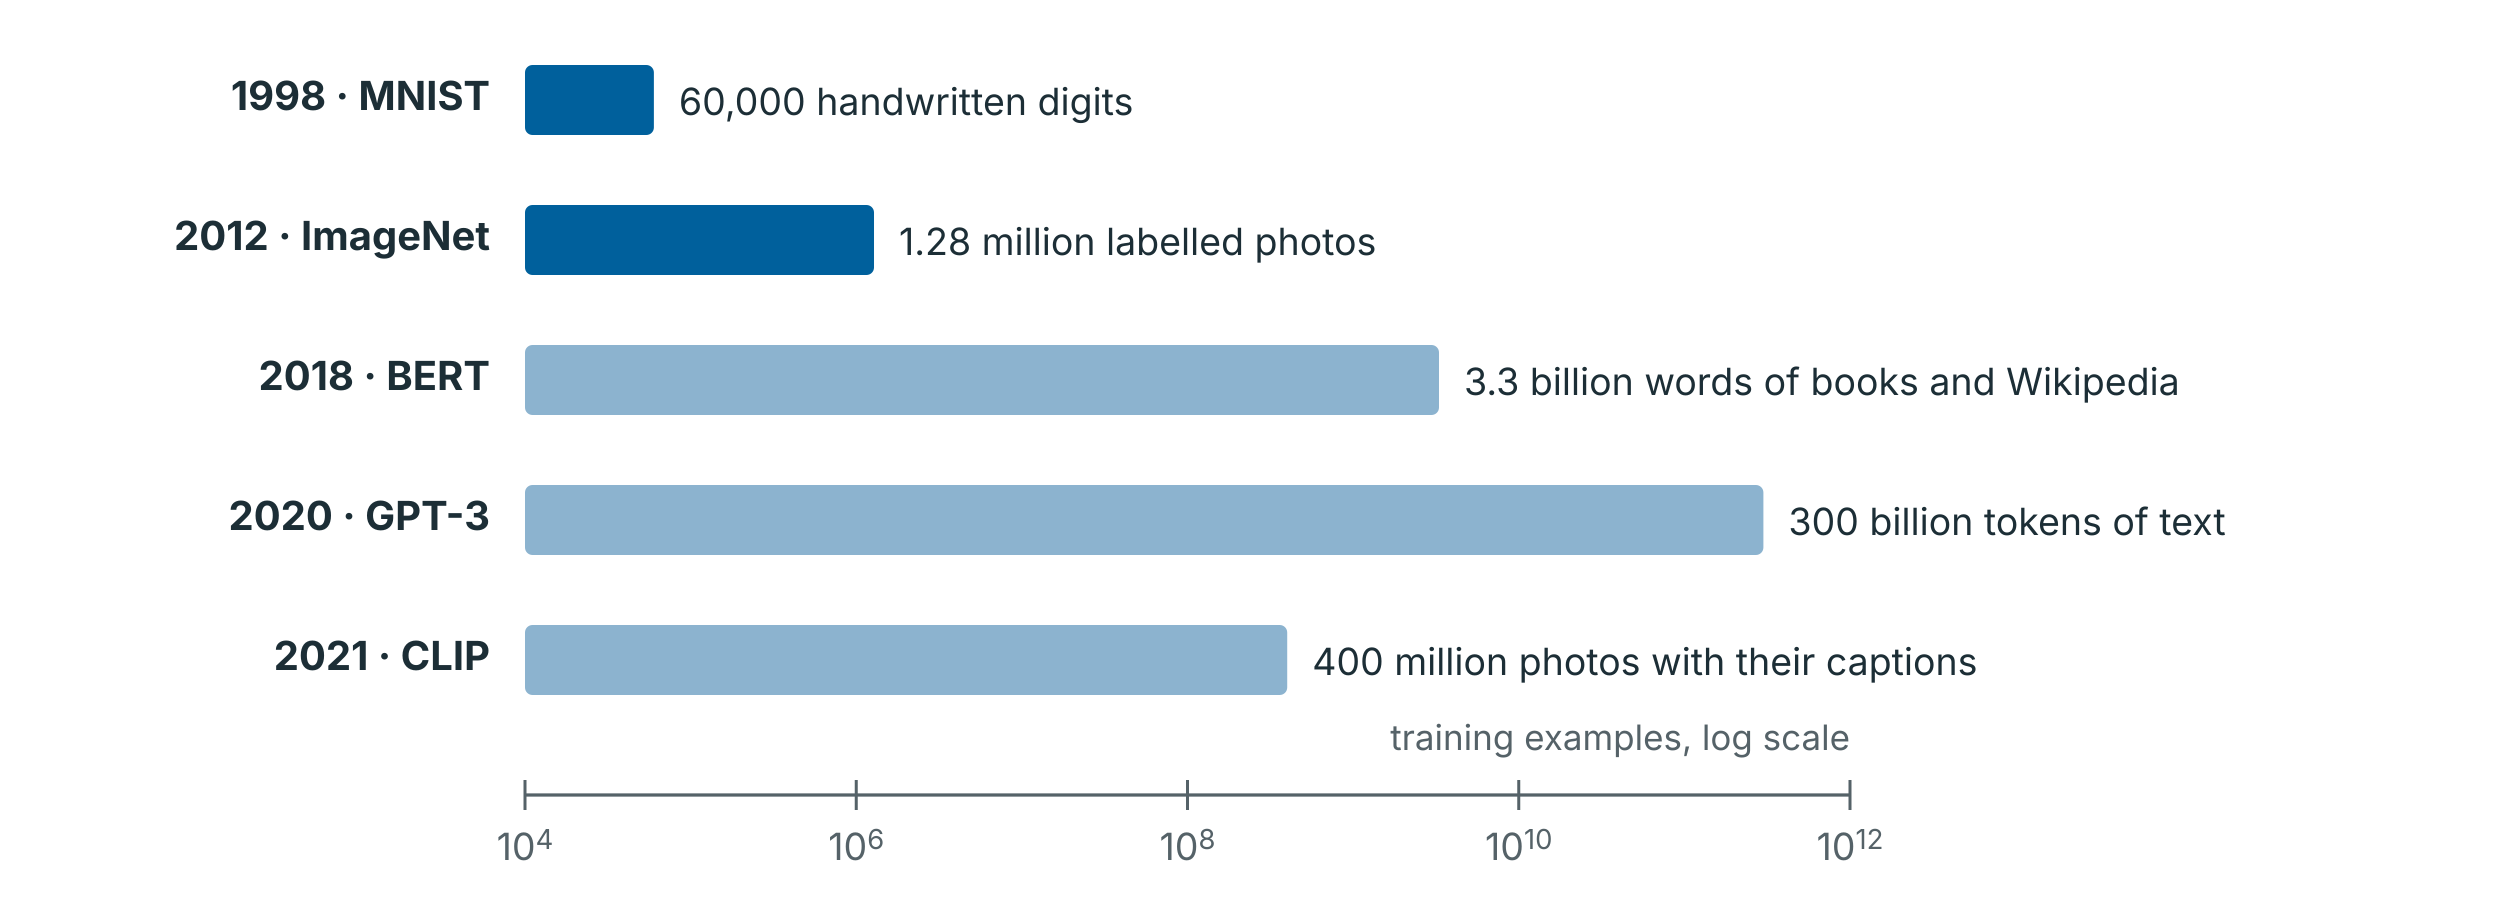
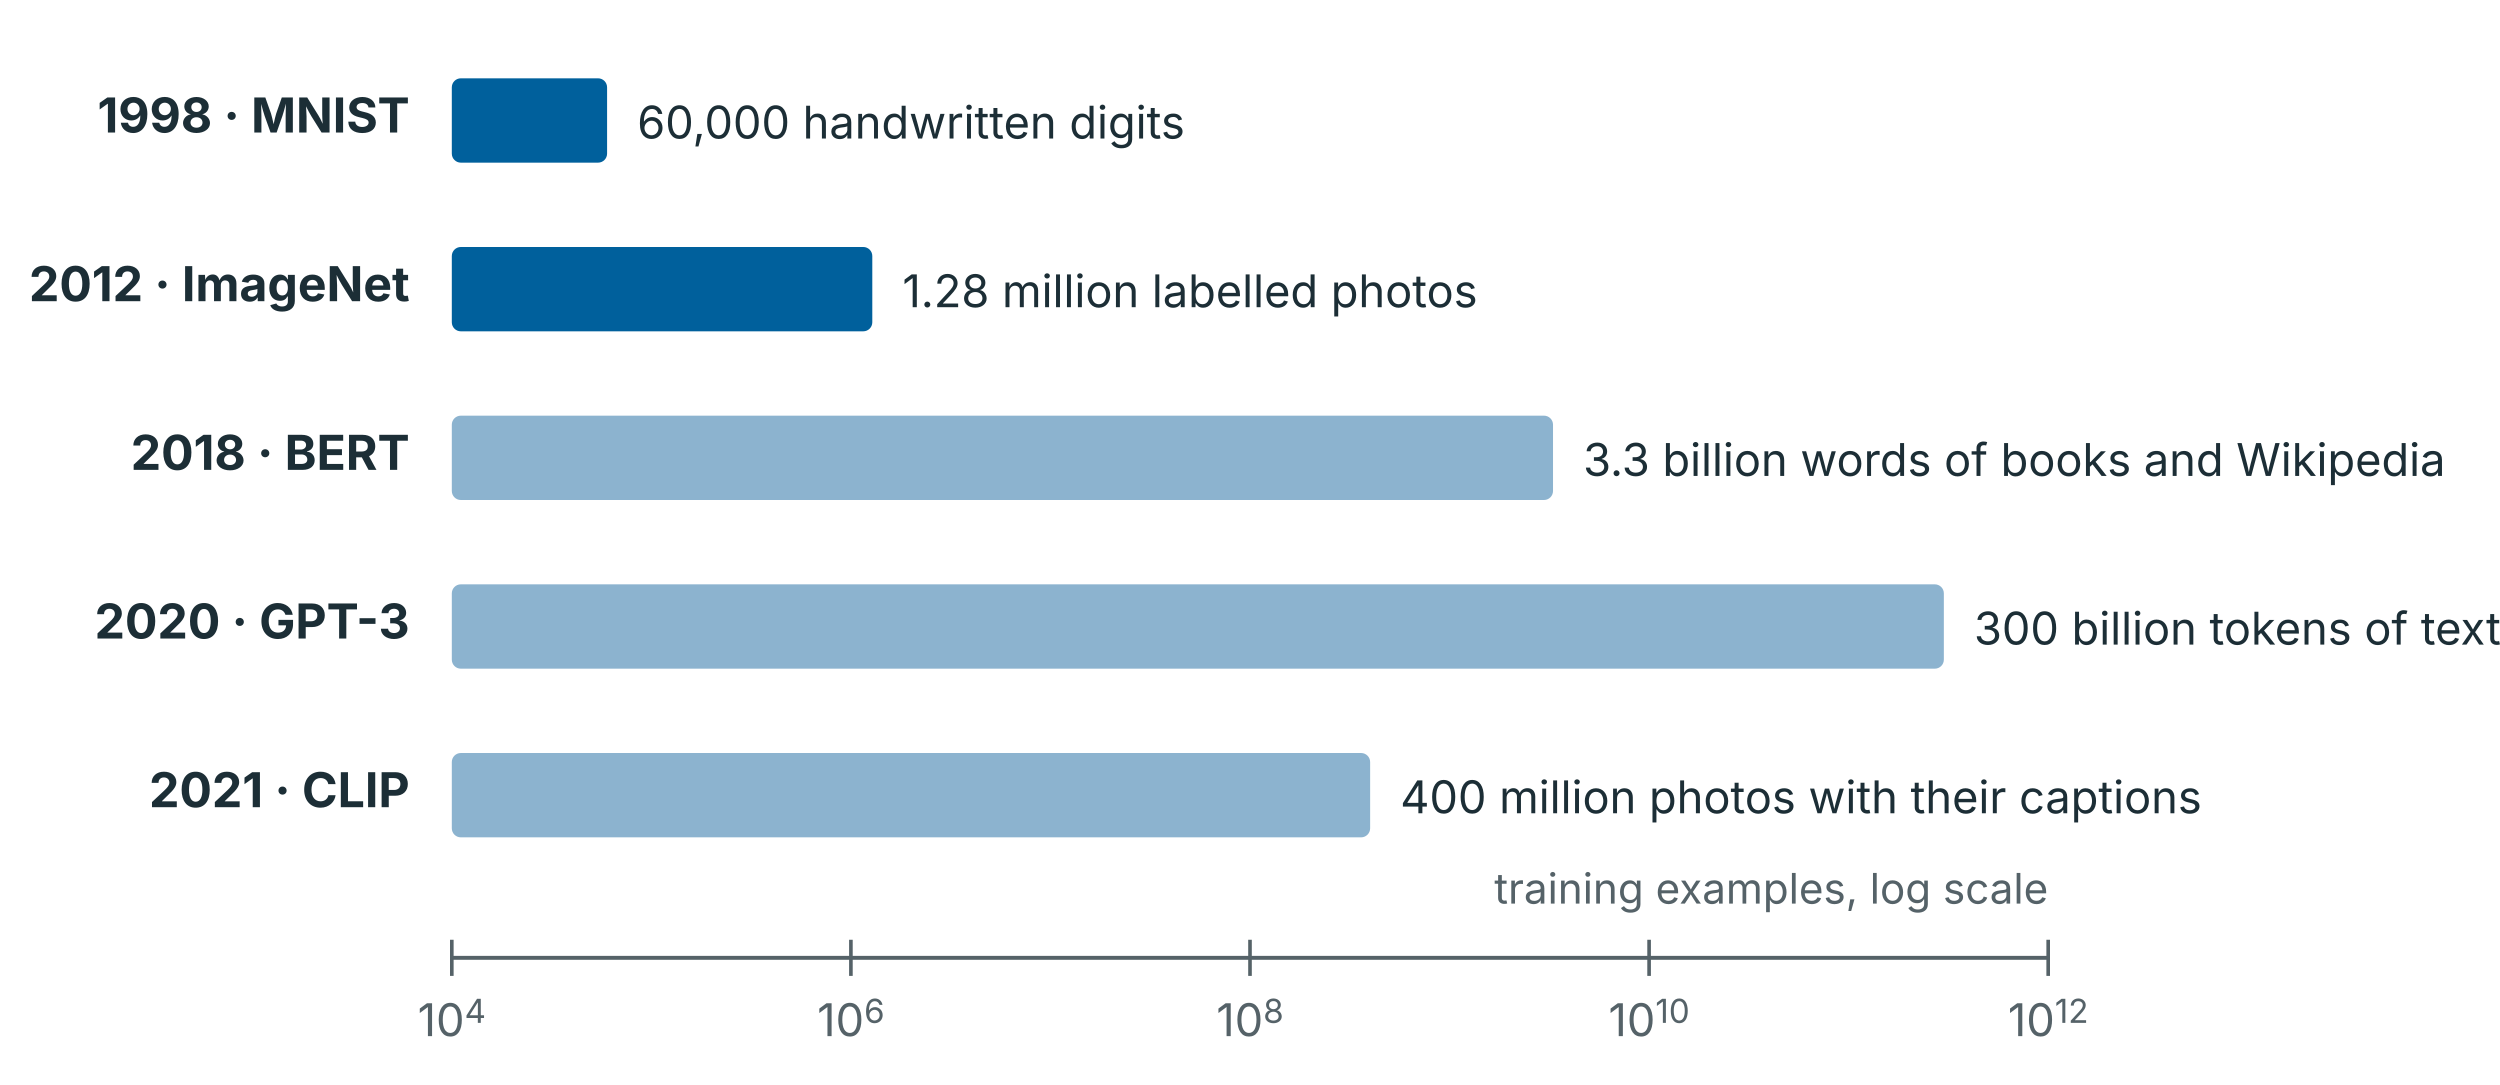
- <svg xmlns="http://www.w3.org/2000/svg" viewBox="0 0 1000 360" font-family="Inter, Arimo, Helvetica, sans-serif">
+ <svg xmlns="http://www.w3.org/2000/svg" viewBox="60 0 830 360" font-family="Inter, Arimo, Helvetica, sans-serif">
  <defs>
    <marker id="ah" viewBox="0 0 10 10" refX="9" refY="5" markerWidth="7" markerHeight="7" orient="auto-start-reverse">
      <path d="M0,0 L10,5 L0,10 z" fill="#1c2e36" />
    </marker>
    <marker id="ahA" viewBox="0 0 10 10" refX="9" refY="5" markerWidth="7" markerHeight="7" orient="auto-start-reverse">
      <path class="accent-fill" d="M0,0 L10,5 L0,10 z" fill="#00609c" />
    </marker>
  </defs>
  <g data-step="1">
    <line x1="210" y1="318" x2="740" y2="318" stroke="#556268" stroke-width="1.3" />
    <line x1="210.0" y1="312" x2="210.0" y2="324" stroke="#556268" stroke-width="1.2" />
    <text x="210.0" y="344" font-size="15" font-weight="normal" text-anchor="middle" fill="#556268">10<tspan baseline-shift="super" font-size="11">4</tspan>
    </text>
    <line x1="342.5" y1="312" x2="342.5" y2="324" stroke="#556268" stroke-width="1.2" />
    <text x="342.5" y="344" font-size="15" font-weight="normal" text-anchor="middle" fill="#556268">10<tspan baseline-shift="super" font-size="11">6</tspan>
    </text>
    <line x1="475.0" y1="312" x2="475.0" y2="324" stroke="#556268" stroke-width="1.2" />
    <text x="475.0" y="344" font-size="15" font-weight="normal" text-anchor="middle" fill="#556268">10<tspan baseline-shift="super" font-size="11">8</tspan>
    </text>
    <line x1="607.5" y1="312" x2="607.5" y2="324" stroke="#556268" stroke-width="1.2" />
    <text x="607.5" y="344" font-size="15" font-weight="normal" text-anchor="middle" fill="#556268">10<tspan baseline-shift="super" font-size="11">10</tspan>
    </text>
    <line x1="740.0" y1="312" x2="740.0" y2="324" stroke="#556268" stroke-width="1.2" />
    <text x="740.0" y="344" font-size="15" font-weight="normal" text-anchor="middle" fill="#556268">10<tspan baseline-shift="super" font-size="11">12</tspan>
    </text>
    <text x="740" y="300" font-size="14" font-weight="normal" text-anchor="end" fill="#556268">training examples, log scale</text>
    <text x="196" y="44" font-size="16" font-weight="bold" text-anchor="end" fill="#1c2e36">1998 · MNIST</text>
    <rect class="accent-fill" x="210" y="26" width="51.553" height="28" rx="3" fill="#00609c" />
    <text x="271.553" y="46" font-size="15" font-weight="normal" text-anchor="start" fill="#1c2e36">60,000 handwritten digits</text>
    <text x="196" y="100" font-size="16" font-weight="bold" text-anchor="end" fill="#1c2e36">2012 · ImageNet</text>
    <rect class="accent-fill" x="210" y="82" width="139.603" height="28" rx="3" fill="#00609c" />
    <text x="359.603" y="102" font-size="15" font-weight="normal" text-anchor="start" fill="#1c2e36">1.28 million labelled photos</text>
  </g>
  <g data-step="2">
    <text x="196" y="156" font-size="16" font-weight="bold" text-anchor="end" fill="#1c2e36">2018 · BERT</text>
    <rect class="accent-a-light-fill" x="210" y="138" width="365.602" height="28" rx="3" fill="#8cb3cf" />
    <text x="585.602" y="158" font-size="15" font-weight="normal" text-anchor="start" fill="#1c2e36">3.3 billion words of books and Wikipedia</text>
    <text x="196" y="212" font-size="16" font-weight="bold" text-anchor="end" fill="#1c2e36">2020 · GPT-3</text>
    <rect class="accent-a-light-fill" x="210" y="194" width="495.359" height="28" rx="3" fill="#8cb3cf" />
    <text x="715.359" y="214" font-size="15" font-weight="normal" text-anchor="start" fill="#1c2e36">300 billion tokens of text</text>
    <text x="196" y="268" font-size="16" font-weight="bold" text-anchor="end" fill="#1c2e36">2021 · CLIP</text>
    <rect class="accent-a-light-fill" x="210" y="250" width="304.886" height="28" rx="3" fill="#8cb3cf" />
    <text x="524.886" y="270" font-size="15" font-weight="normal" text-anchor="start" fill="#1c2e36">400 million photos with their captions</text>
  </g>
</svg>
